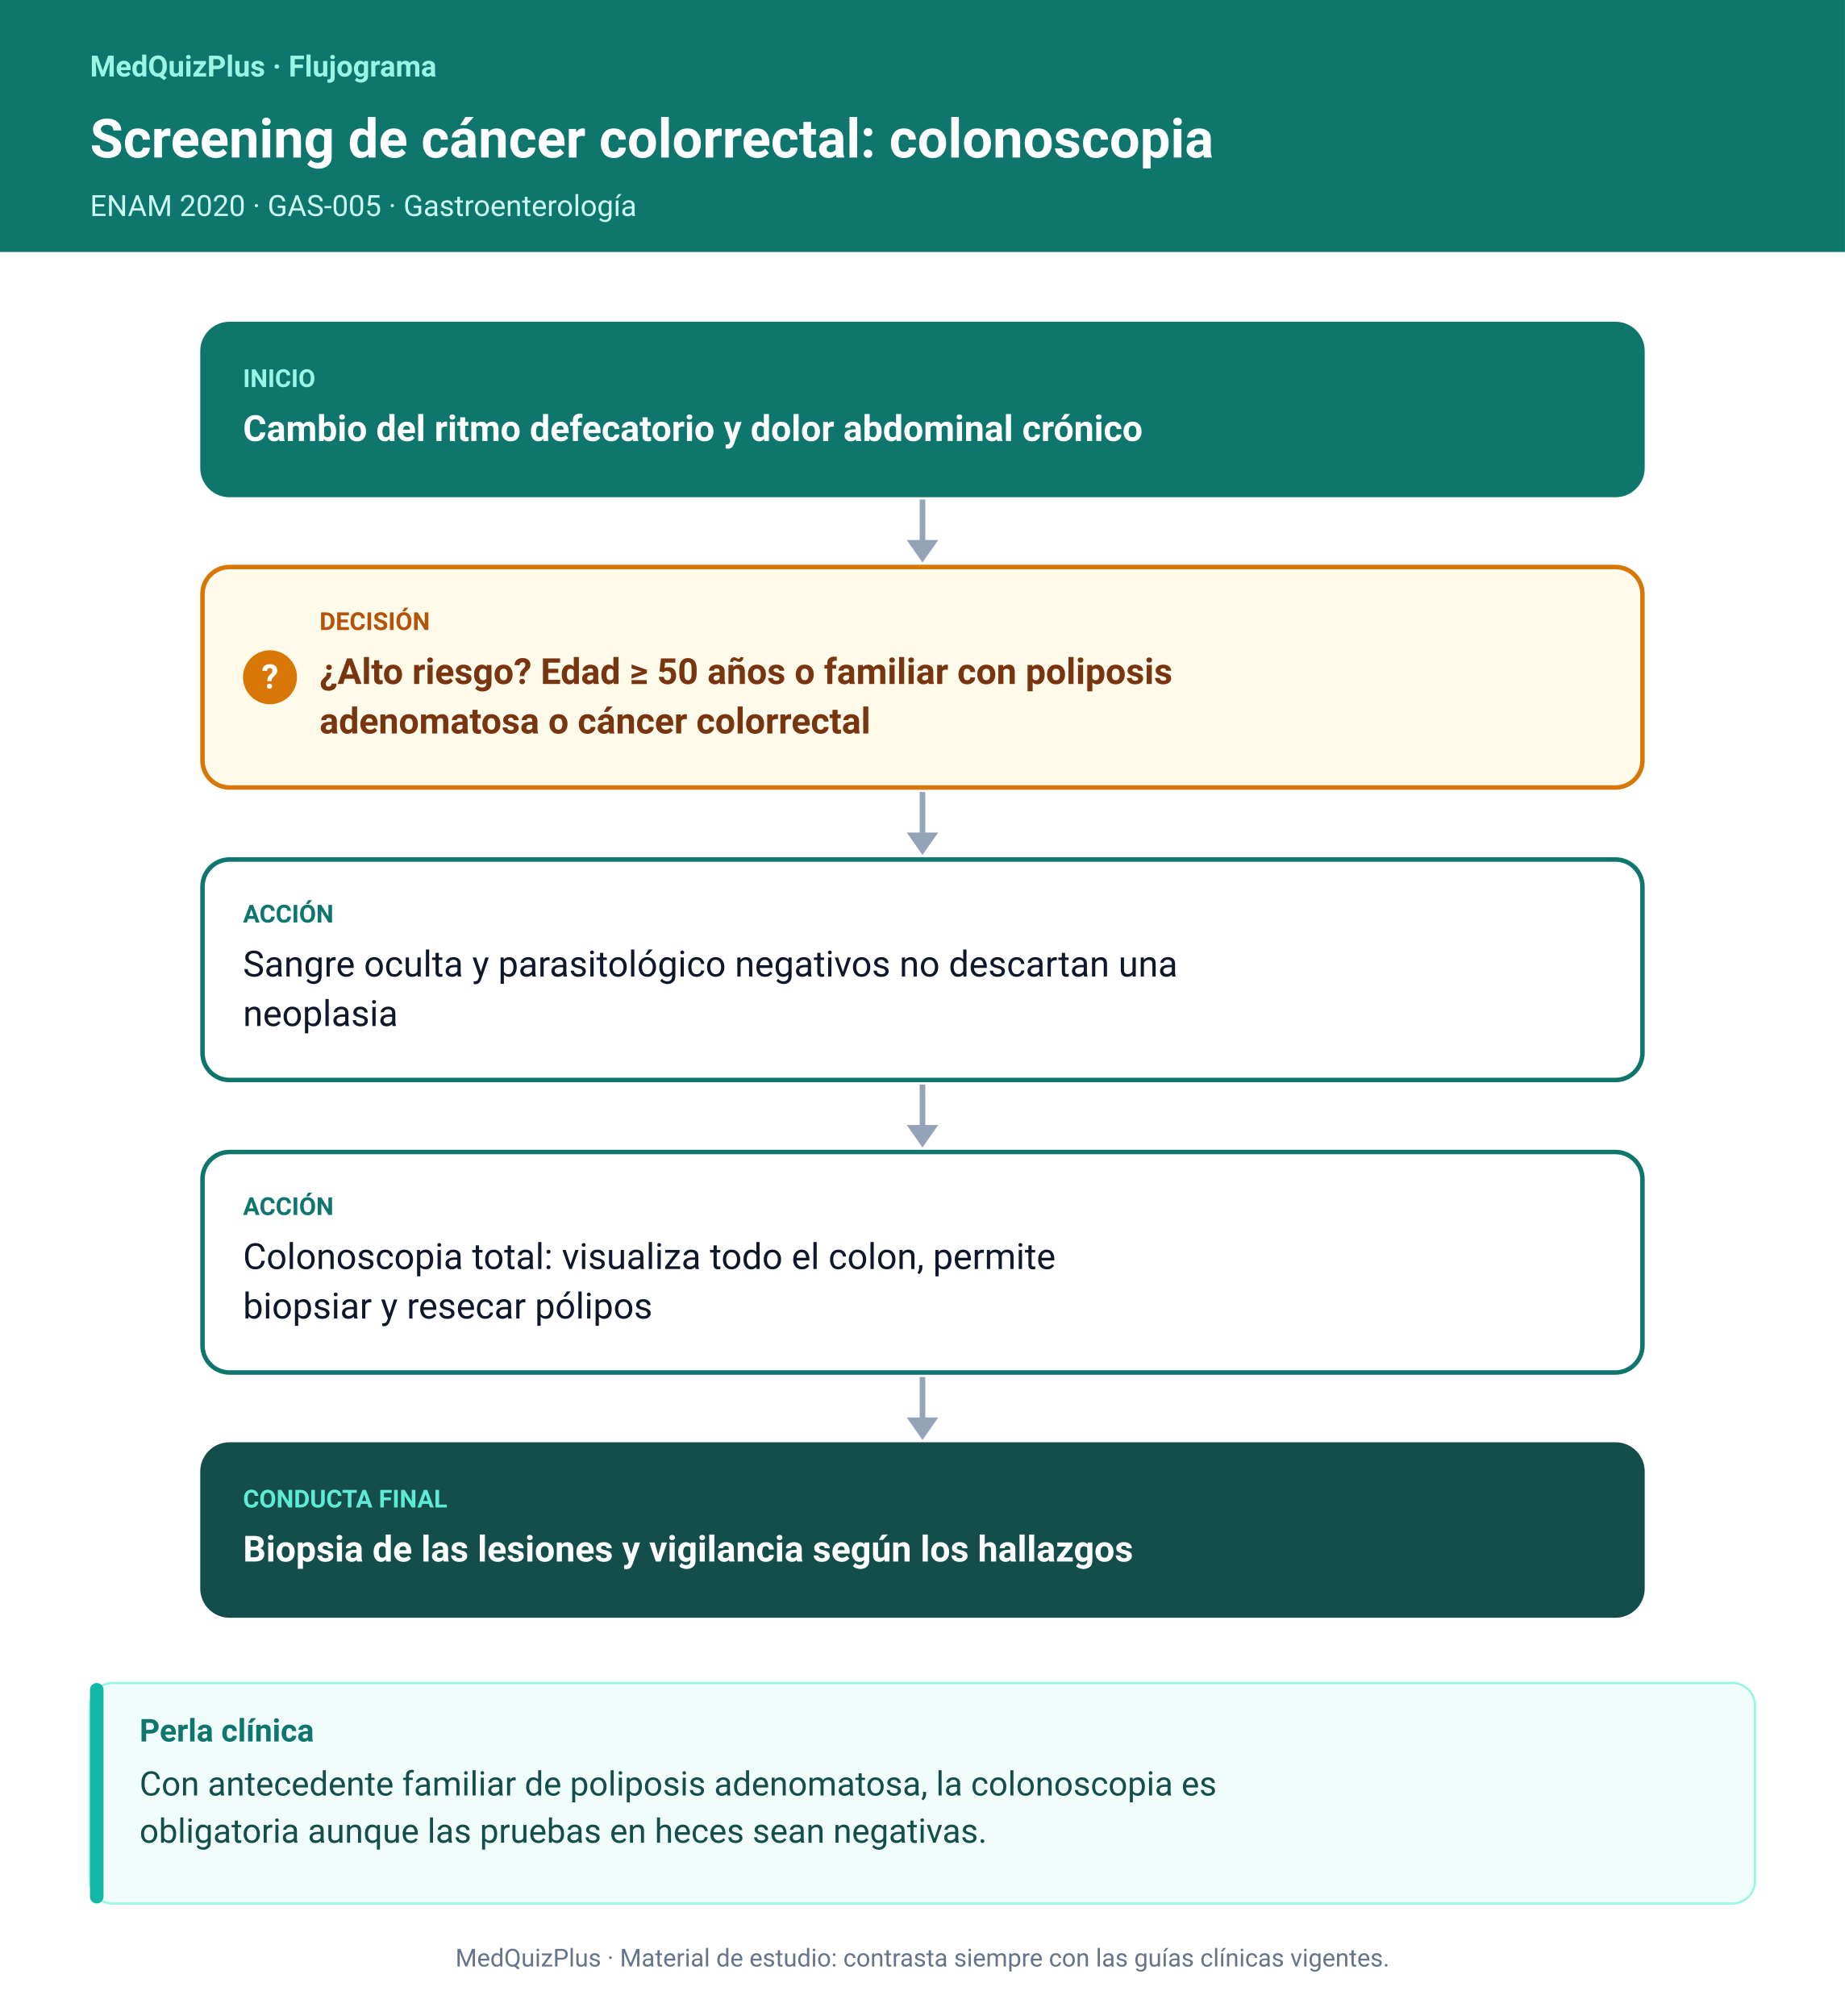
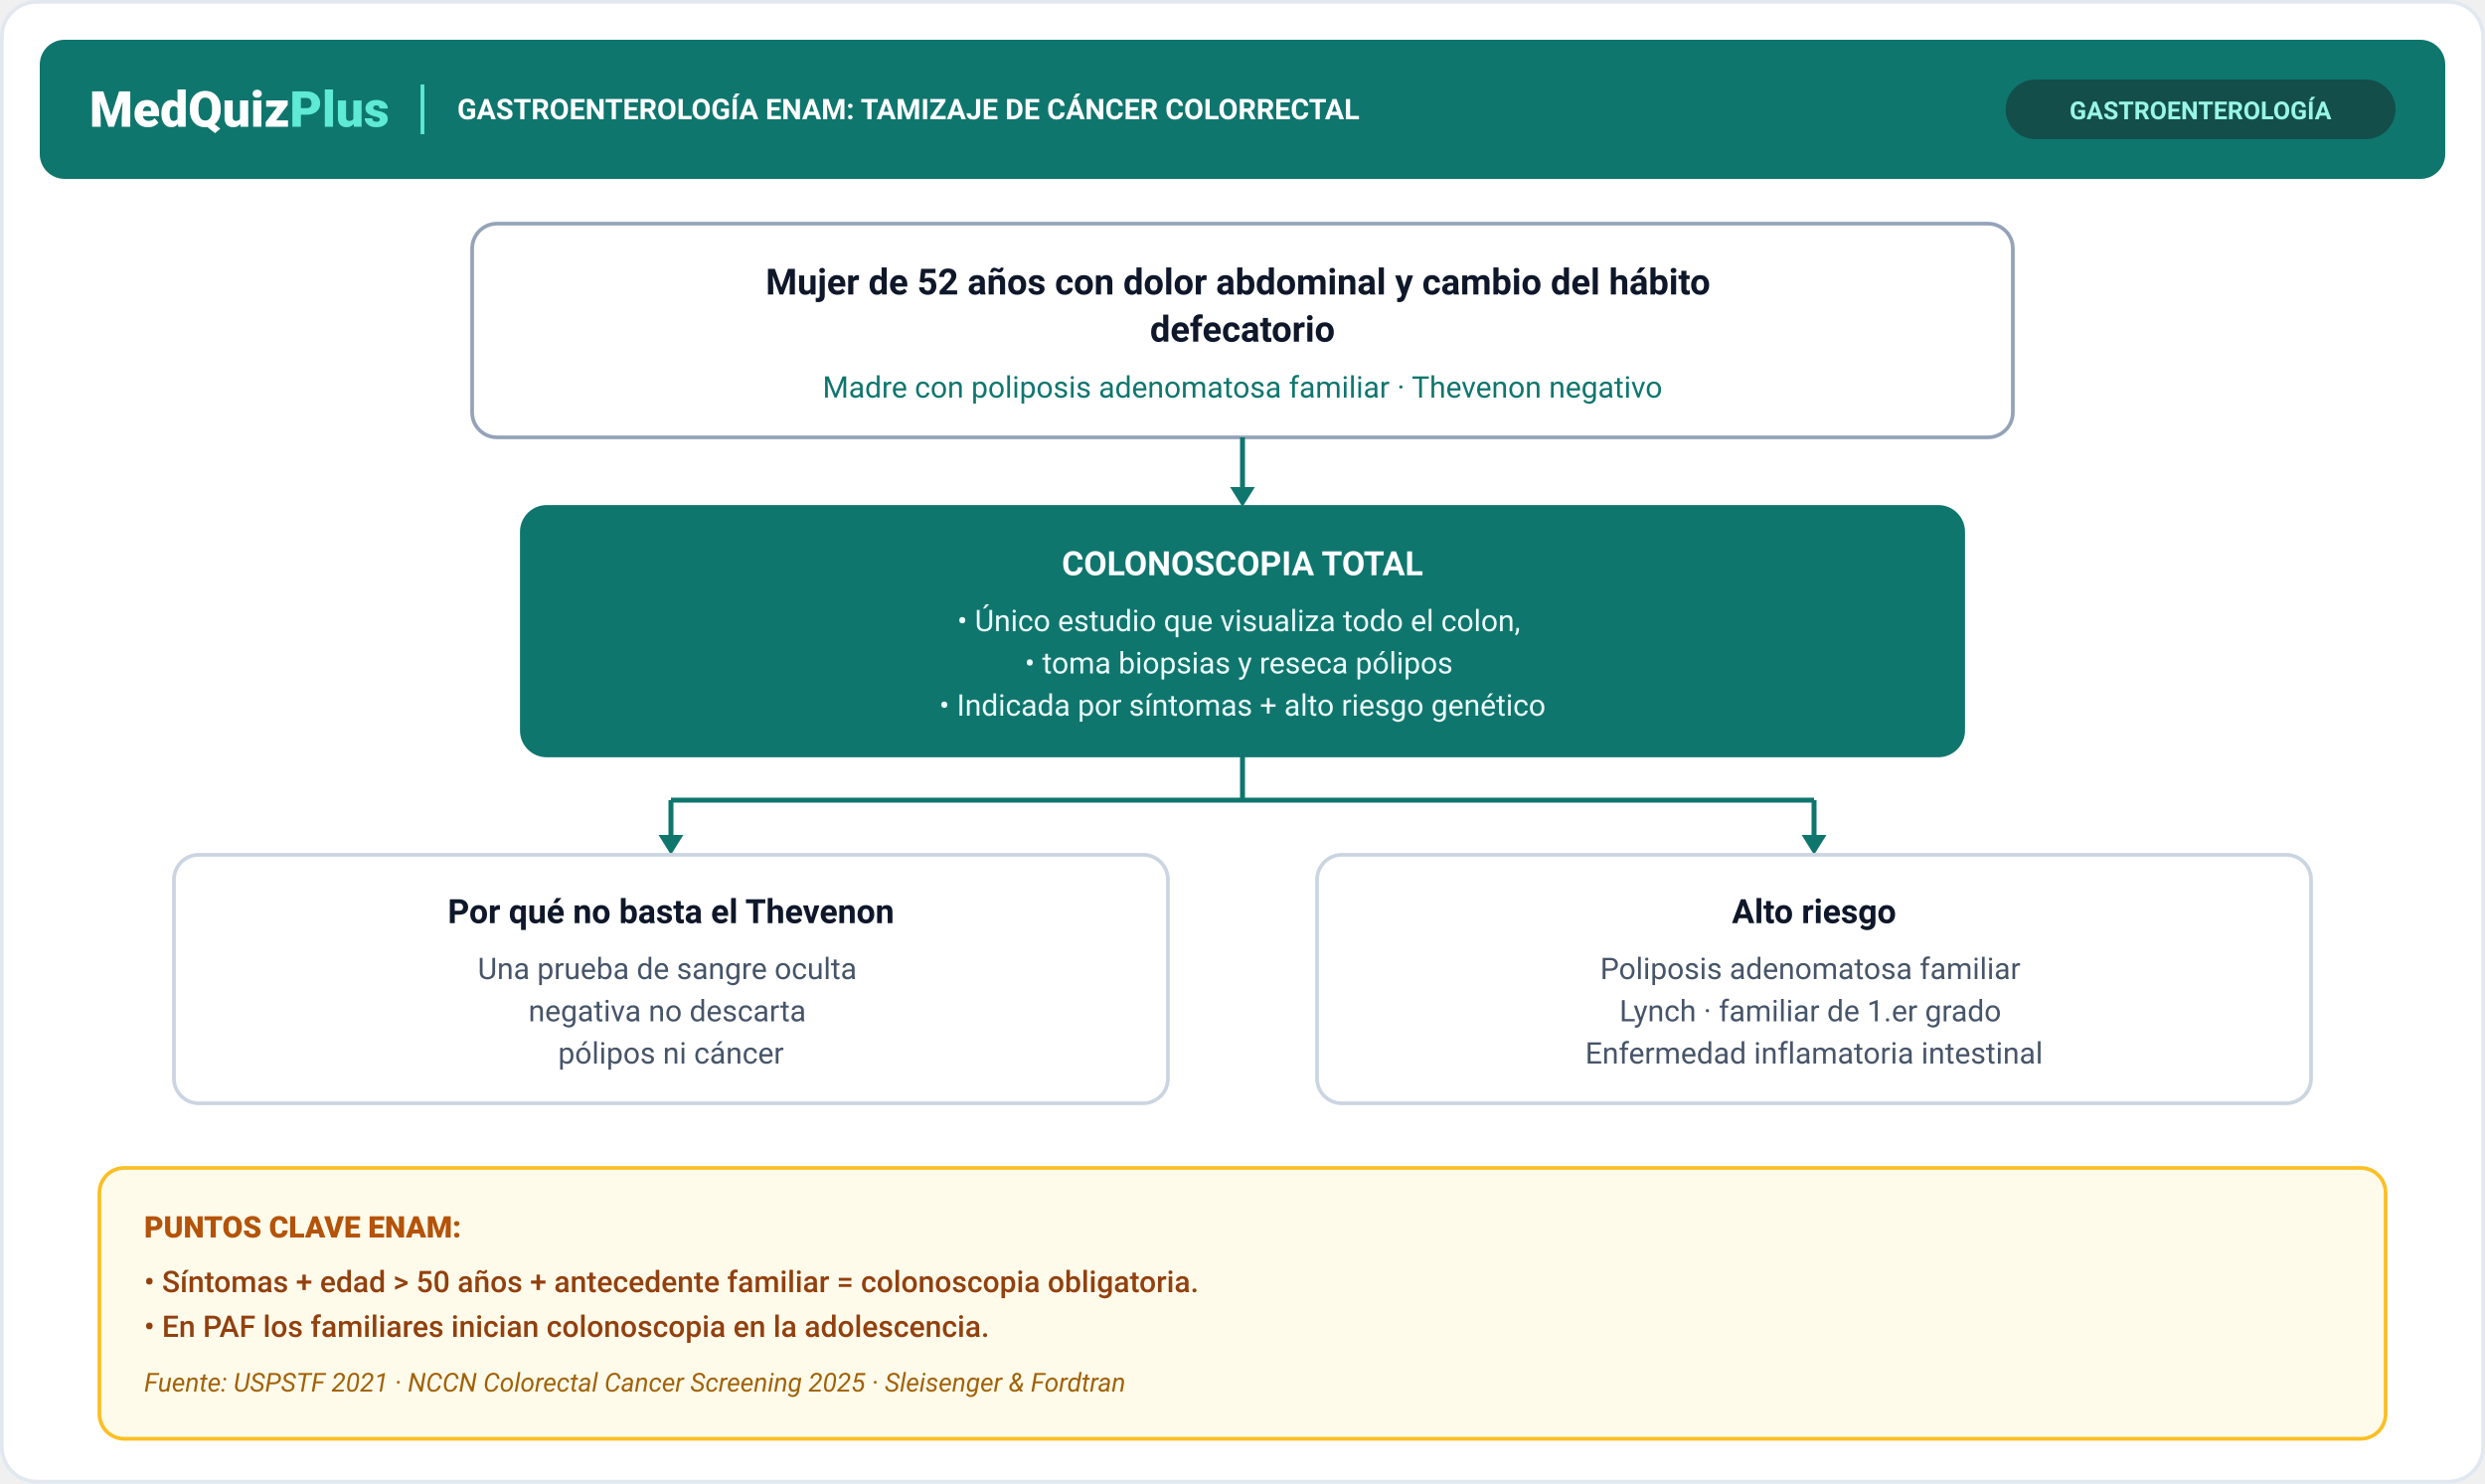
- <svg xmlns="http://www.w3.org/2000/svg" width="820" height="896" viewBox="0 0 820 896" font-family="Segoe UI, Roboto, Helvetica, Arial, sans-serif" role="img" aria-label="Screening de cáncer colorrectal: colonoscopia">
-   <rect width="820" height="896" fill="#ffffff" />
-   <rect x="0" y="0" width="820" height="112" fill="#0f766e" />
-   <text x="40" y="34" font-size="13" font-weight="600" font-style="normal" fill="#99f6e4" text-anchor="start" data-max="740">
-     <tspan x="40" dy="0">MedQuizPlus · Flujograma</tspan>
+ <svg xmlns="http://www.w3.org/2000/svg" width="1000" height="597" viewBox="0 0 1000 597" font-family="Segoe UI, Roboto, Helvetica, Arial, sans-serif" role="img" aria-label="Tamizaje de cáncer colorrectal">
+   <rect x="0.75" y="0.75" width="998.5" height="595.5" rx="14" fill="#ffffff" stroke="#e2e8f0" stroke-width="1.5" />
+   <rect x="16" y="16" width="968" height="56" rx="10" fill="#0f766e" />
+   <text x="36" y="51.0" font-size="20" font-weight="800" fill="#ffffff">MedQuiz<tspan fill="#5eead4">Plus</tspan>
  </text>
-   <text x="40" y="70" font-size="24" font-weight="700" font-style="normal" fill="#ffffff" text-anchor="start" data-max="740">
-     <tspan x="40" dy="0">Screening de cáncer colorrectal: colonoscopia</tspan>
+   <line x1="170" y1="34.0" x2="170" y2="54.0" stroke="#5eead4" stroke-width="1.5" />
+   <text x="184.0" y="48.0" font-size="11.5" font-weight="700" font-style="normal" fill="#ffffff" text-anchor="start" data-max="603">
+     <tspan x="184.0" dy="0">GASTROENTEROLOGÍA ENAM: TAMIZAJE DE CÁNCER COLORRECTAL</tspan>
  </text>
-   <text x="40" y="96" font-size="13" font-weight="400" font-style="normal" fill="#ccfbf1" text-anchor="start" data-max="740">
-     <tspan x="40" dy="0">ENAM 2020 · GAS-005 · Gastroenterología</tspan>
+   <rect x="807.1" y="32.0" width="156.9" height="24" rx="12" fill="#134e4a" />
+   <text x="885.5" y="48.0" font-size="10" font-weight="700" font-style="normal" fill="#99f6e4" text-anchor="middle" data-max="141">
+     <tspan x="885.5" dy="0">GASTROENTEROLOGÍA</tspan>
  </text>
-   <rect x="90" y="144" width="640" height="76" rx="12" fill="#0f766e" stroke="#0f766e" stroke-width="2" />
-   <text x="108" y="172" font-size="11" font-weight="700" font-style="normal" fill="#99f6e4" text-anchor="start" data-max="604">
-     <tspan x="108" dy="0">INICIO</tspan>
+   <rect x="190.0" y="90.0" width="620" height="86.0" rx="10" fill="#ffffff" stroke="#94a3b8" stroke-width="1.5" />
+   <text x="500.0" y="118.5" font-size="14.5" font-weight="700" font-style="normal" fill="#0f172a" text-anchor="middle" data-max="592">
+     <tspan x="500.0" dy="0">Mujer de 52 años con dolor abdominal y cambio del hábito</tspan>
+     <tspan x="500.0" dy="19.0">defecatorio</tspan>
  </text>
-   <text x="108" y="196" font-size="16" font-weight="600" font-style="normal" fill="#ffffff" text-anchor="start" data-max="604">
-     <tspan x="108" dy="0">Cambio del ritmo defecatorio y dolor abdominal crónico</tspan>
+   <text x="500.0" y="160.0" font-size="12" font-weight="400" font-style="normal" fill="#0f766e" text-anchor="middle" data-max="592">
+     <tspan x="500.0" dy="0">Madre con poliposis adenomatosa familiar · Thevenon negativo</tspan>
  </text>
-   <line x1="410.0" y1="222" x2="410.0" y2="242" stroke="#94a3b8" stroke-width="2.5" />
-   <polygon points="403.0,240 417.0,240 410.0,250" fill="#94a3b8" />
-   <rect x="90" y="252" width="640" height="98" rx="12" fill="#fffbeb" stroke="#d97706" stroke-width="2" />
-   <circle cx="120" cy="301.0" r="12" fill="#d97706" />
-   <text x="120" y="306.0" font-size="15" font-weight="700" font-style="normal" fill="#ffffff" text-anchor="middle" data-max="0">
-     <tspan x="120" dy="0">?</tspan>
+   <line x1="500.0" y1="176.0" x2="500.0" y2="197.0" stroke="#0f766e" stroke-width="2" />
+   <polygon points="495.0,196.0 505.0,196.0 500.0,204.0" fill="#0f766e" />
+   <rect x="210.0" y="204.0" width="580" height="100.0" rx="10" fill="#0f766e" stroke="#0f766e" stroke-width="1.5" />
+   <text x="500.0" y="231.5" font-size="13.5" font-weight="700" font-style="normal" fill="#ffffff" text-anchor="middle" data-max="552">
+     <tspan x="500.0" dy="0">COLONOSCOPIA TOTAL</tspan>
  </text>
-   <text x="142" y="280" font-size="11" font-weight="700" font-style="normal" fill="#b45309" text-anchor="start" data-max="570">
-     <tspan x="142" dy="0">DECISIÓN</tspan>
+   <text x="500.0" y="254.0" font-size="12" font-weight="400" font-style="normal" fill="#ecfeff" text-anchor="middle" data-max="552">
+     <tspan x="500.0" dy="0">• Único estudio que visualiza todo el colon,</tspan>
+     <tspan x="500.0" dy="17">• toma biopsias y reseca pólipos</tspan>
+     <tspan x="500.0" dy="17">• Indicada por síntomas + alto riesgo genético</tspan>
  </text>
-   <text x="142" y="304" font-size="16" font-weight="600" font-style="normal" fill="#78350f" text-anchor="start" data-max="570">
-     <tspan x="142" dy="0">¿Alto riesgo? Edad ≥ 50 años o familiar con poliposis</tspan>
-     <tspan x="142" dy="22">adenomatosa o cáncer colorrectal</tspan>
+   <line x1="500.0" y1="304.0" x2="500.0" y2="322.0" stroke="#0f766e" stroke-width="2" />
+   <line x1="270.0" y1="322.0" x2="730.0" y2="322.0" stroke="#0f766e" stroke-width="2" />
+   <line x1="270.0" y1="322.0" x2="270.0" y2="337.0" stroke="#0f766e" stroke-width="2" />
+   <polygon points="265.0,336.0 275.0,336.0 270.0,344.0" fill="#0f766e" />
+   <line x1="730.0" y1="322.0" x2="730.0" y2="337.0" stroke="#0f766e" stroke-width="2" />
+   <polygon points="725.0,336.0 735.0,336.0 730.0,344.0" fill="#0f766e" />
+   <rect x="70.0" y="344.0" width="400" height="100.0" rx="10" fill="#ffffff" stroke="#cbd5e1" stroke-width="1.5" />
+   <text x="270.0" y="371.5" font-size="13.5" font-weight="700" font-style="normal" fill="#0f172a" text-anchor="middle" data-max="372">
+     <tspan x="270.0" dy="0">Por qué no basta el Thevenon</tspan>
  </text>
-   <line x1="410.0" y1="352" x2="410.0" y2="372" stroke="#94a3b8" stroke-width="2.5" />
-   <polygon points="403.0,370 417.0,370 410.0,380" fill="#94a3b8" />
-   <rect x="90" y="382" width="640" height="98" rx="12" fill="#ffffff" stroke="#0f766e" stroke-width="2" />
-   <text x="108" y="410" font-size="11" font-weight="700" font-style="normal" fill="#0f766e" text-anchor="start" data-max="604">
-     <tspan x="108" dy="0">ACCIÓN</tspan>
+   <text x="270.0" y="394.0" font-size="12" font-weight="400" font-style="normal" fill="#475569" text-anchor="middle" data-max="372">
+     <tspan x="270.0" dy="0">Una prueba de sangre oculta</tspan>
+     <tspan x="270.0" dy="17">negativa no descarta</tspan>
+     <tspan x="270.0" dy="17">pólipos ni cáncer</tspan>
  </text>
-   <text x="108" y="434" font-size="16" font-weight="400" font-style="normal" fill="#0f172a" text-anchor="start" data-max="604">
-     <tspan x="108" dy="0">Sangre oculta y parasitológico negativos no descartan una</tspan>
-     <tspan x="108" dy="22">neoplasia</tspan>
+   <rect x="530.0" y="344.0" width="400" height="100.0" rx="10" fill="#ffffff" stroke="#cbd5e1" stroke-width="1.5" />
+   <text x="730.0" y="371.5" font-size="13.5" font-weight="700" font-style="normal" fill="#0f172a" text-anchor="middle" data-max="372">
+     <tspan x="730.0" dy="0">Alto riesgo</tspan>
  </text>
-   <line x1="410.0" y1="482" x2="410.0" y2="502" stroke="#94a3b8" stroke-width="2.5" />
-   <polygon points="403.0,500 417.0,500 410.0,510" fill="#94a3b8" />
-   <rect x="90" y="512" width="640" height="98" rx="12" fill="#ffffff" stroke="#0f766e" stroke-width="2" />
-   <text x="108" y="540" font-size="11" font-weight="700" font-style="normal" fill="#0f766e" text-anchor="start" data-max="604">
-     <tspan x="108" dy="0">ACCIÓN</tspan>
+   <text x="730.0" y="394.0" font-size="12" font-weight="400" font-style="normal" fill="#475569" text-anchor="middle" data-max="372">
+     <tspan x="730.0" dy="0">Poliposis adenomatosa familiar</tspan>
+     <tspan x="730.0" dy="17">Lynch · familiar de 1.er grado</tspan>
+     <tspan x="730.0" dy="17">Enfermedad inflamatoria intestinal</tspan>
  </text>
-   <text x="108" y="564" font-size="16" font-weight="400" font-style="normal" fill="#0f172a" text-anchor="start" data-max="604">
-     <tspan x="108" dy="0">Colonoscopia total: visualiza todo el colon, permite</tspan>
-     <tspan x="108" dy="22">biopsiar y resecar pólipos</tspan>
+   <rect x="40" y="470.0" width="920" height="109.0" rx="10" fill="#fffbeb" stroke="#fbbf24" stroke-width="1.5" />
+   <text x="58.0" y="498.0" font-size="12" font-weight="800" font-style="normal" fill="#b45309" text-anchor="start" data-max="884">
+     <tspan x="58.0" dy="0">PUNTOS CLAVE ENAM:</tspan>
  </text>
-   <line x1="410.0" y1="612" x2="410.0" y2="632" stroke="#94a3b8" stroke-width="2.5" />
-   <polygon points="403.0,630 417.0,630 410.0,640" fill="#94a3b8" />
-   <rect x="90" y="642" width="640" height="76" rx="12" fill="#134e4a" stroke="#134e4a" stroke-width="2" />
-   <text x="108" y="670" font-size="11" font-weight="700" font-style="normal" fill="#5eead4" text-anchor="start" data-max="604">
-     <tspan x="108" dy="0">CONDUCTA FINAL</tspan>
+   <text x="58.0" y="520.0" font-size="12" font-weight="500" font-style="normal" fill="#92400e" text-anchor="start" data-max="884">
+     <tspan x="58.0" dy="0">• Síntomas + edad &gt; 50 años + antecedente familiar = colonoscopia obligatoria.</tspan>
+     <tspan x="58.0" dy="18">• En PAF los familiares inician colonoscopia en la adolescencia.</tspan>
  </text>
-   <text x="108" y="694" font-size="16" font-weight="700" font-style="normal" fill="#ffffff" text-anchor="start" data-max="604">
-     <tspan x="108" dy="0">Biopsia de las lesiones y vigilancia según los hallazgos</tspan>
-   </text>
-   <rect x="40" y="748" width="740" height="98" rx="10" fill="#f0fdfa" stroke="#99f6e4" />
-   <rect x="40" y="748" width="6" height="98" rx="3" fill="#14b8a6" />
-   <text x="62" y="774" font-size="14" font-weight="700" font-style="normal" fill="#0f766e" text-anchor="start" data-max="704">
-     <tspan x="62" dy="0">Perla clínica</tspan>
-   </text>
-   <text x="62" y="798" font-size="15" font-weight="400" font-style="normal" fill="#134e4a" text-anchor="start" data-max="704">
-     <tspan x="62" dy="0">Con antecedente familiar de poliposis adenomatosa, la colonoscopia es</tspan>
-     <tspan x="62" dy="21">obligatoria aunque las pruebas en heces sean negativas.</tspan>
-   </text>
-   <text x="410.0" y="874" font-size="11" font-weight="400" font-style="normal" fill="#64748b" text-anchor="middle" data-max="740">
-     <tspan x="410.0" dy="0">MedQuizPlus · Material de estudio: contrasta siempre con las guías clínicas vigentes.</tspan>
+   <text x="58.0" y="560.0" font-size="10.5" font-weight="400" font-style="italic" fill="#a16207" text-anchor="start" data-max="884">
+     <tspan x="58.0" dy="0">Fuente: USPSTF 2021 · NCCN Colorectal Cancer Screening 2025 · Sleisenger &amp; Fordtran</tspan>
  </text>
</svg>
